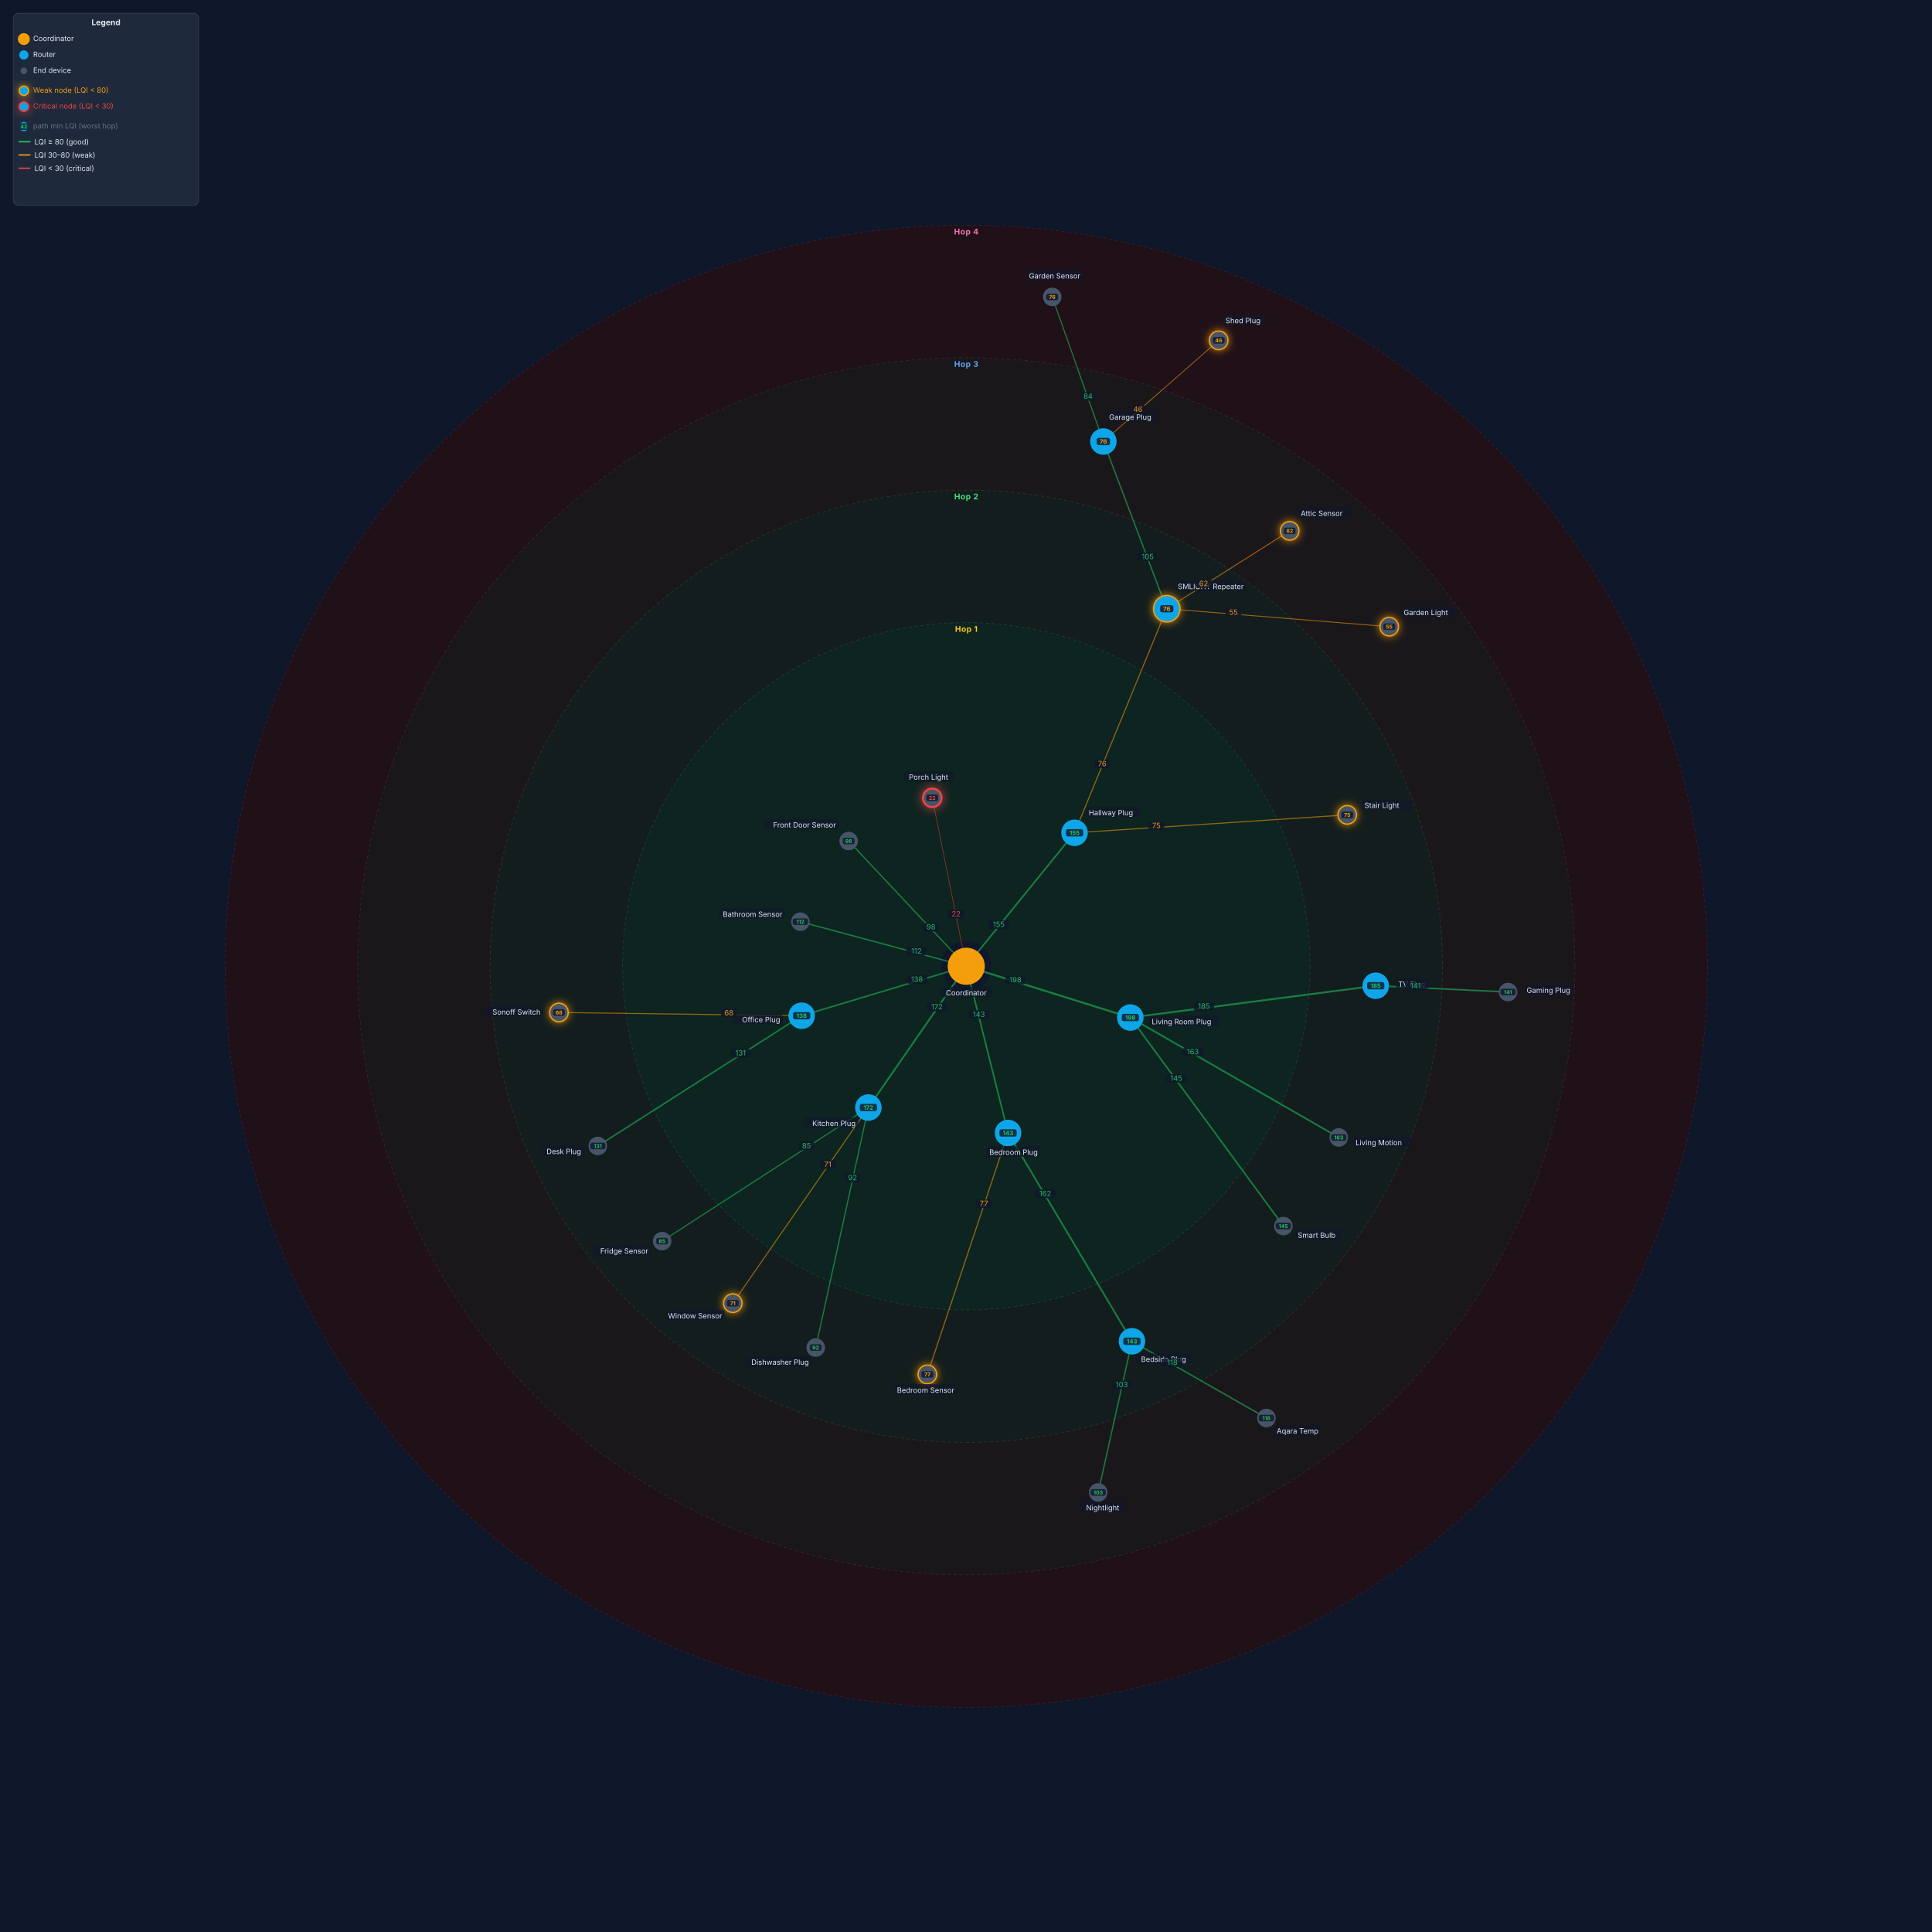
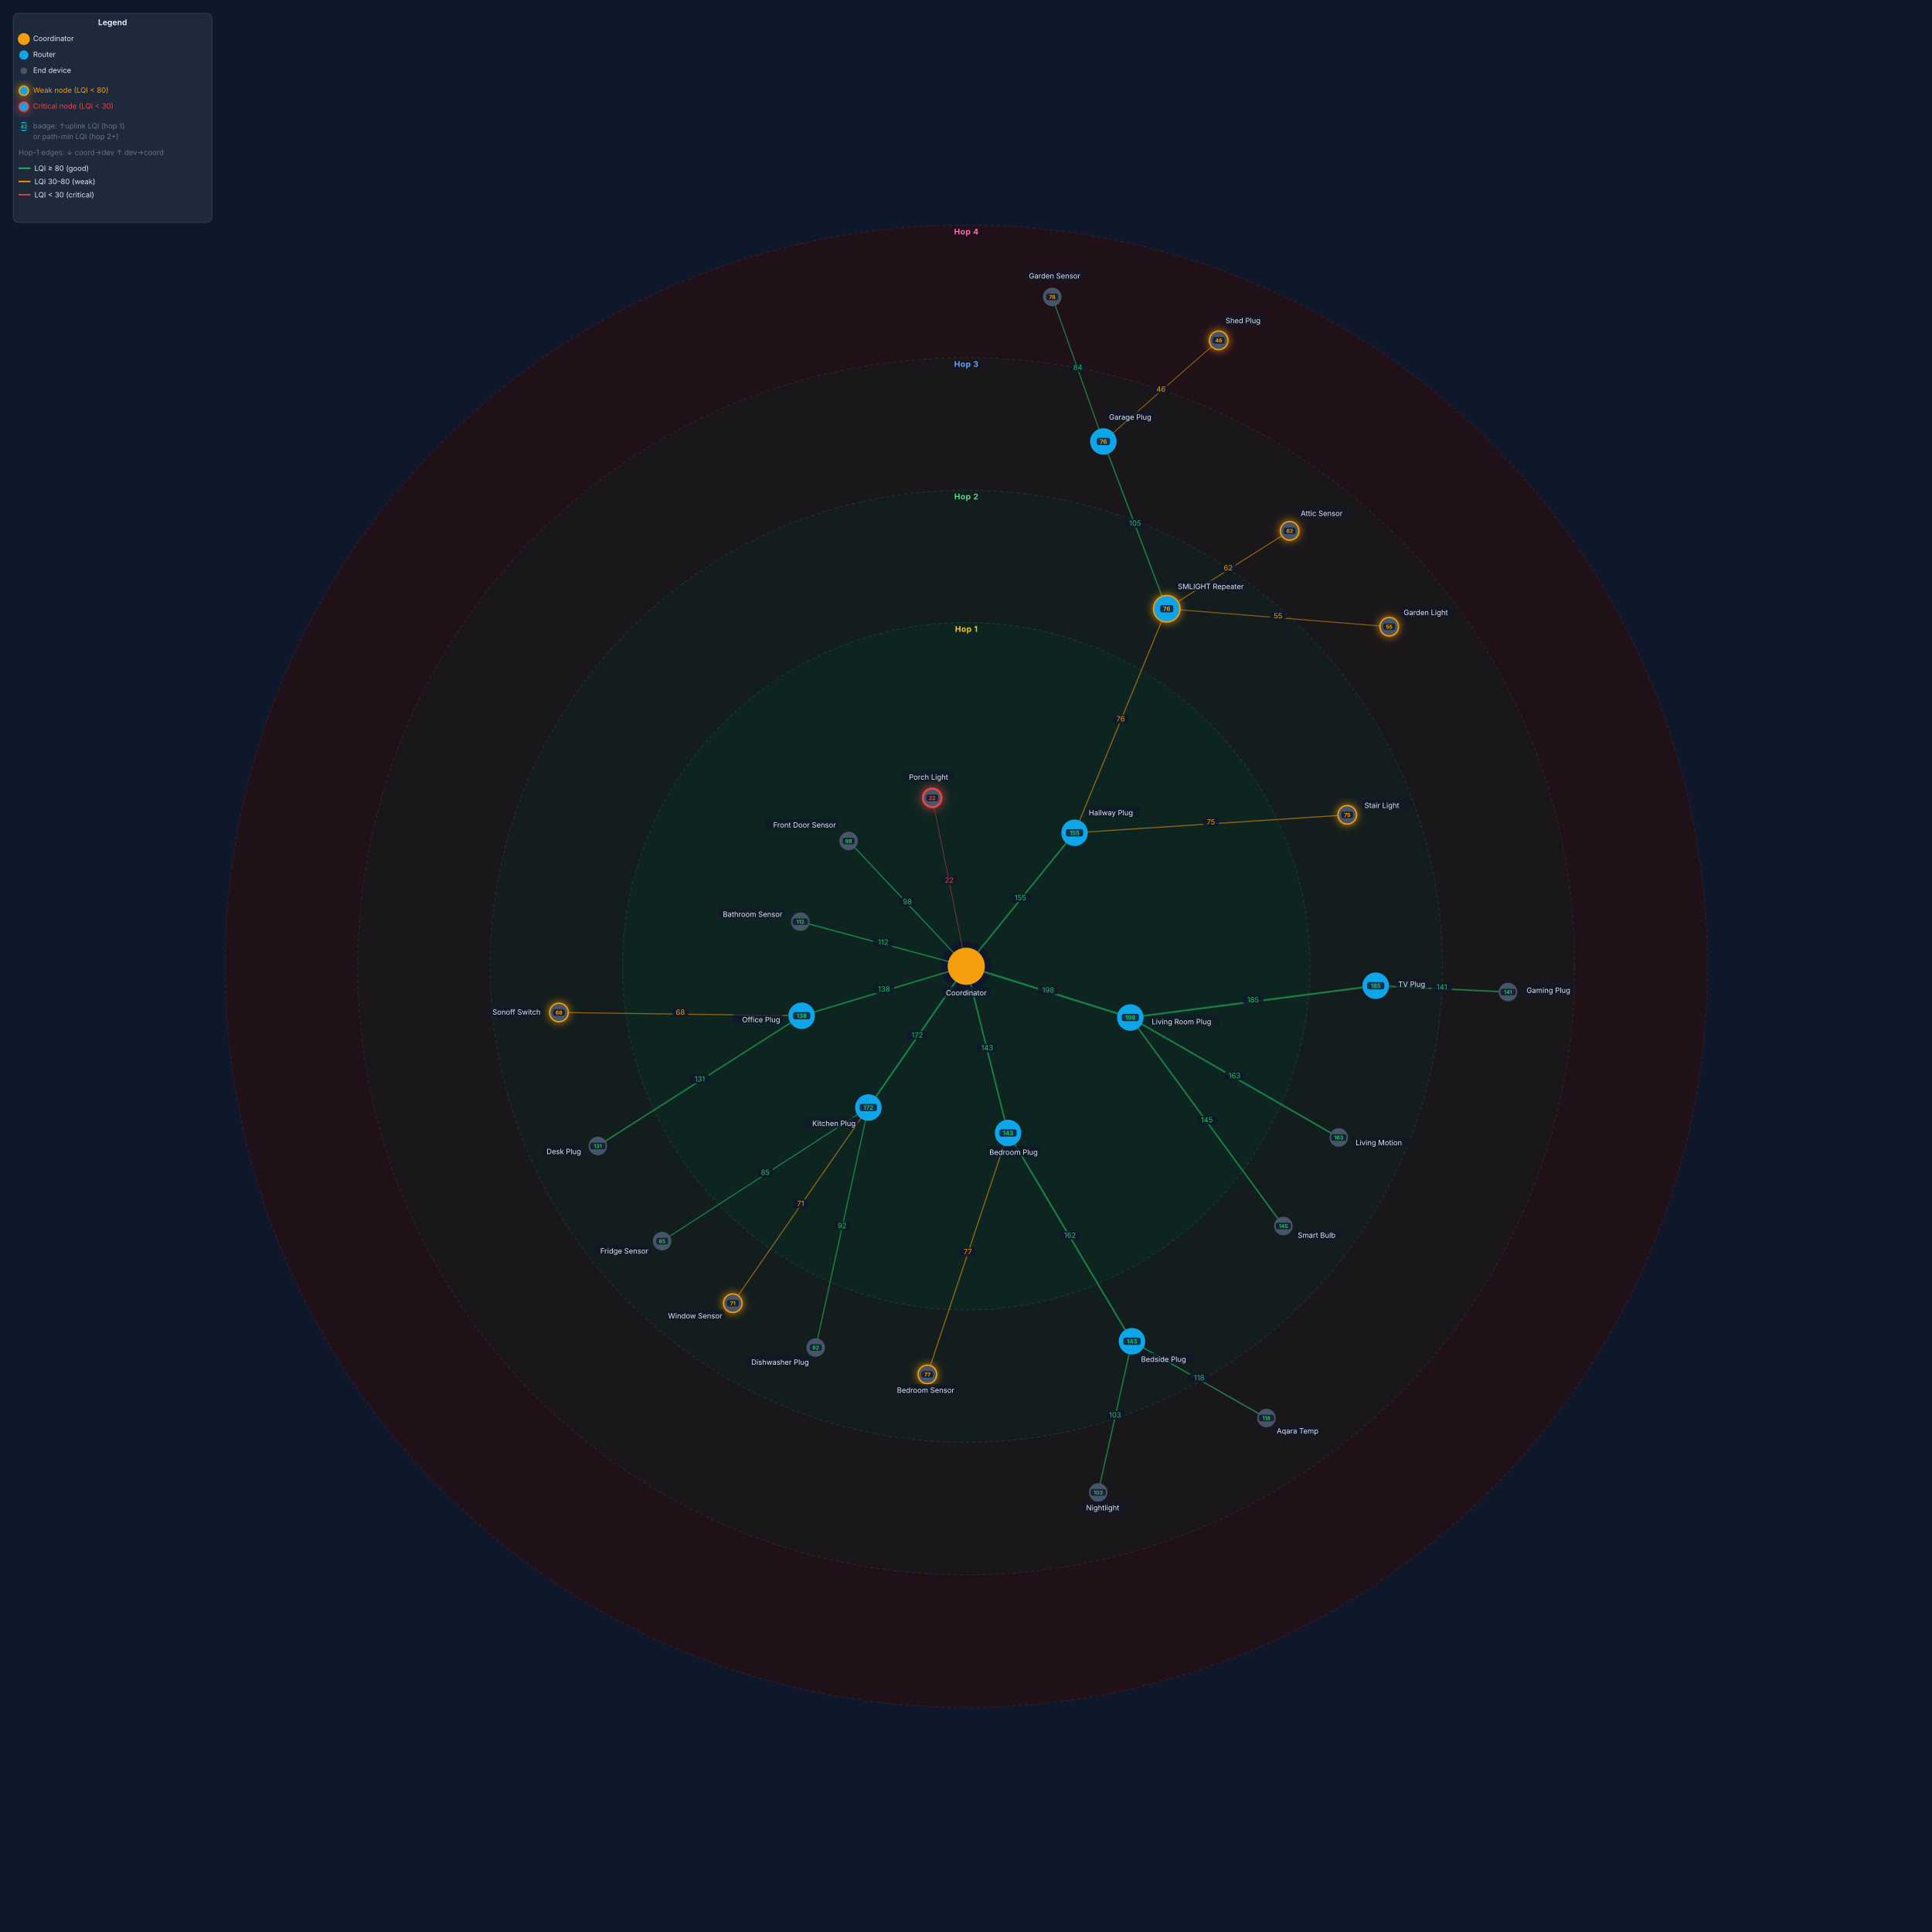
<svg xmlns="http://www.w3.org/2000/svg" baseProfile="full" font-family="system-ui, -apple-system, sans-serif" height="2917" version="1.1" width="2917">
  <defs>
    <filter height="220%" id="glow-warn" width="220%" x="-60%" y="-60%">
      <feGaussianBlur in="SourceAlpha" result="blur" stdDeviation="6" />
      <feFlood flood-color="#f59e0b" flood-opacity="0.85" result="flood" />
      <feComposite in="flood" in2="blur" operator="in" result="glow" />
      <feMerge>
        <feMergeNode in="glow" />
        <feMergeNode in="SourceGraphic" />
      </feMerge>
    </filter>
    <filter height="220%" id="glow-crit" width="220%" x="-60%" y="-60%">
      <feGaussianBlur in="SourceAlpha" result="blur" stdDeviation="8" />
      <feFlood flood-color="#ef4444" flood-opacity="0.85" result="flood" />
      <feComposite in="flood" in2="blur" operator="in" result="glow" />
      <feMerge>
        <feMergeNode in="glow" />
        <feMergeNode in="SourceGraphic" />
      </feMerge>
    </filter>
  </defs>
  <rect fill="#0f172a" height="2917" width="2917" x="0" y="0" />
  <g id="ring-fills">
    <circle cx="1458.924" cy="1458.924" fill="#201018" r="1118.924" stroke="none" />
    <circle cx="1458.924" cy="1458.924" fill="#1a171b" r="918.924" stroke="none" />
    <circle cx="1458.924" cy="1458.924" fill="#131d1d" r="718.924" stroke="none" />
    <circle cx="1458.924" cy="1458.924" fill="#0d2420" r="518.924" stroke="none" />
    <circle cx="1458.924" cy="1458.924" fill="#0f172a" r="38" stroke="none" />
  </g>
  <g id="rings">
    <circle cx="1458.924" cy="1458.924" fill="none" r="518.924" stroke="#1e4035" stroke-dasharray="5,4" stroke-width="1" />
    <text fill="#facc15" font-size="12px" font-weight="bold" letter-spacing="0.5" text-anchor="middle" x="1458.924" y="954.0">Hop 1</text>
    <circle cx="1458.924" cy="1458.924" fill="none" r="718.924" stroke="#283533" stroke-dasharray="5,4" stroke-width="1" />
    <text fill="#4ade80" font-size="12px" font-weight="bold" letter-spacing="0.5" text-anchor="middle" x="1458.924" y="754.0">Hop 2</text>
    <circle cx="1458.924" cy="1458.924" fill="none" r="918.924" stroke="#332930" stroke-dasharray="5,4" stroke-width="1" />
    <text fill="#60a5fa" font-size="12px" font-weight="bold" letter-spacing="0.5" text-anchor="middle" x="1458.924" y="554.0">Hop 3</text>
    <circle cx="1458.924" cy="1458.924" fill="none" r="1118.924" stroke="#3d1e2e" stroke-dasharray="5,4" stroke-width="1" />
    <text fill="#f472b6" font-size="12px" font-weight="bold" letter-spacing="0.5" text-anchor="middle" x="1458.924" y="354.0">Hop 4</text>
  </g>
  <g id="edges" opacity="0.55">
    <line stroke="#22c55e" stroke-width="2.97" x1="1706.6" x2="1458.9" y1="1536.3" y2="1458.9" />
    <line stroke="#22c55e" stroke-width="2.69" x1="1311.1" x2="1458.9" y1="1672.2" y2="1458.9" />
    <line stroke="#22c55e" stroke-width="2.5" x1="1622.4" x2="1458.9" y1="1257.4" y2="1458.9" />
    <line stroke="#22c55e" stroke-width="2.37" x1="1522.0" x2="1458.9" y1="1710.6" y2="1458.9" />
    <line stroke="#22c55e" stroke-width="2.32" x1="1210.4" x2="1458.9" y1="1533.6" y2="1458.9" />
    <line stroke="#22c55e" stroke-width="2.03" x1="1208.4" x2="1458.9" y1="1391.6" y2="1458.9" />
    <line stroke="#22c55e" stroke-width="1.88" x1="1281.3" x2="1458.9" y1="1269.8" y2="1458.9" />
    <line stroke="#ef4444" stroke-width="1.04" x1="1407.5" x2="1458.9" y1="1204.6" y2="1458.9" />
    <line stroke="#22c55e" stroke-width="2.83" x1="2077.1" x2="1706.6" y1="1488.3" y2="1536.3" />
    <line stroke="#22c55e" stroke-width="2.59" x1="2021.3" x2="1706.6" y1="1717.4" y2="1536.3" />
    <line stroke="#22c55e" stroke-width="2.39" x1="1937.7" x2="1706.6" y1="1851.1" y2="1536.3" />
    <line stroke="#22c55e" stroke-width="1.81" x1="1231.6" x2="1311.1" y1="2034.6" y2="1672.2" />
    <line stroke="#f59e0b" stroke-width="1.58" x1="1106.4" x2="1311.1" y1="1967.6" y2="1672.2" />
    <line stroke="#22c55e" stroke-width="1.73" x1="999.7" x2="1311.1" y1="1873.9" y2="1672.2" />
    <line stroke="#f59e0b" stroke-width="1.63" x1="1761.6" x2="1622.4" y1="919.1" y2="1257.4" />
    <line stroke="#f59e0b" stroke-width="1.62" x1="2034.1" x2="1622.4" y1="1230.3" y2="1257.4" />
    <line stroke="#22c55e" stroke-width="2.58" x1="1709.1" x2="1522.0" y1="2025.1" y2="1710.6" />
    <line stroke="#f59e0b" stroke-width="1.65" x1="1400.2" x2="1522.0" y1="2075.1" y2="1710.6" />
    <line stroke="#22c55e" stroke-width="2.24" x1="902.6" x2="1210.4" y1="1730.2" y2="1533.6" />
    <line stroke="#f59e0b" stroke-width="1.55" x1="843.9" x2="1210.4" y1="1528.7" y2="1533.6" />
    <line stroke="#22c55e" stroke-width="2.35" x1="2276.9" x2="2077.1" y1="1497.8" y2="1488.3" />
    <line stroke="#22c55e" stroke-width="1.95" x1="1665.9" x2="1761.6" y1="666.6" y2="919.1" />
    <line stroke="#f59e0b" stroke-width="1.48" x1="1947.2" x2="1761.6" y1="801.5" y2="919.1" />
    <line stroke="#f59e0b" stroke-width="1.4" x1="2097.5" x2="1761.6" y1="946.2" y2="919.1" />
    <line stroke="#22c55e" stroke-width="2.1" x1="1912.1" x2="1709.1" y1="2141.0" y2="2025.1" />
    <line stroke="#22c55e" stroke-width="1.93" x1="1658.1" x2="1709.1" y1="2253.3" y2="2025.1" />
    <line stroke="#22c55e" stroke-width="1.72" x1="1588.7" x2="1665.9" y1="448.3" y2="666.6" />
    <line stroke="#f59e0b" stroke-width="1.31" x1="1840.0" x2="1665.9" y1="513.9" y2="666.6" />
  </g>
  <g id="nodes">
    <circle cx="1458.9" cy="1458.9" fill="#f59e0b" r="28" stroke="#f59e0b" stroke-width="0" />
    <circle cx="1622.4" cy="1257.4" fill="#0ea5e9" r="20" stroke="#0ea5e9" stroke-width="0" />
    <rect fill="#0f172a" height="11" opacity="0.82" rx="3" width="26" x="1609.4" y="1251.9" />
    <text fill="#22c55e" font-size="9px" font-weight="bold" text-anchor="middle" x="1622.4" y="1260.7">155</text>
    <circle cx="1761.6" cy="919.1" fill="#0ea5e9" filter="url(#glow-warn)" r="20" stroke="#f59e0b" stroke-width="2" />
    <rect fill="#0f172a" height="11" opacity="0.82" rx="3" width="20" x="1751.6" y="913.6" />
    <text fill="#f59e0b" font-size="9px" font-weight="bold" text-anchor="middle" x="1761.6" y="922.4">76</text>
    <circle cx="1665.9" cy="666.6" fill="#0ea5e9" r="20" stroke="#0ea5e9" stroke-width="0" />
    <rect fill="#0f172a" height="11" opacity="0.82" rx="3" width="20" x="1655.9" y="661.1" />
    <text fill="#f59e0b" font-size="9px" font-weight="bold" text-anchor="middle" x="1665.9" y="669.9">76</text>
    <circle cx="1588.7" cy="448.3" fill="#475569" r="14" stroke="#475569" stroke-width="0" />
    <rect fill="#0f172a" height="10" opacity="0.82" rx="3" width="18" x="1579.7" y="443.3" />
    <text fill="#f59e0b" font-size="8px" font-weight="bold" text-anchor="middle" x="1588.7" y="451.3">76</text>
    <circle cx="1840.0" cy="513.9" fill="#475569" filter="url(#glow-warn)" r="14" stroke="#f59e0b" stroke-width="2" />
    <rect fill="#0f172a" height="10" opacity="0.82" rx="3" width="18" x="1831.0" y="508.9" />
    <text fill="#f59e0b" font-size="8px" font-weight="bold" text-anchor="middle" x="1840.0" y="516.9">46</text>
    <circle cx="1947.2" cy="801.5" fill="#475569" filter="url(#glow-warn)" r="14" stroke="#f59e0b" stroke-width="2" />
    <rect fill="#0f172a" height="10" opacity="0.82" rx="3" width="18" x="1938.2" y="796.5" />
    <text fill="#f59e0b" font-size="8px" font-weight="bold" text-anchor="middle" x="1947.2" y="804.5">62</text>
    <circle cx="2097.5" cy="946.2" fill="#475569" filter="url(#glow-warn)" r="14" stroke="#f59e0b" stroke-width="2" />
    <rect fill="#0f172a" height="10" opacity="0.82" rx="3" width="18" x="2088.5" y="941.2" />
    <text fill="#f59e0b" font-size="8px" font-weight="bold" text-anchor="middle" x="2097.5" y="949.2">55</text>
    <circle cx="2034.1" cy="1230.3" fill="#475569" filter="url(#glow-warn)" r="14" stroke="#f59e0b" stroke-width="2" />
    <rect fill="#0f172a" height="10" opacity="0.82" rx="3" width="18" x="2025.1" y="1225.3" />
    <text fill="#f59e0b" font-size="8px" font-weight="bold" text-anchor="middle" x="2034.1" y="1233.3">75</text>
    <circle cx="1706.6" cy="1536.3" fill="#0ea5e9" r="20" stroke="#0ea5e9" stroke-width="0" />
    <rect fill="#0f172a" height="11" opacity="0.82" rx="3" width="26" x="1693.6" y="1530.8" />
    <text fill="#22c55e" font-size="9px" font-weight="bold" text-anchor="middle" x="1706.6" y="1539.6">198</text>
    <circle cx="2077.1" cy="1488.3" fill="#0ea5e9" r="20" stroke="#0ea5e9" stroke-width="0" />
    <rect fill="#0f172a" height="11" opacity="0.82" rx="3" width="26" x="2064.1" y="1482.8" />
    <text fill="#22c55e" font-size="9px" font-weight="bold" text-anchor="middle" x="2077.1" y="1491.6">185</text>
    <circle cx="2276.9" cy="1497.8" fill="#475569" r="14" stroke="#475569" stroke-width="0" />
    <rect fill="#0f172a" height="10" opacity="0.82" rx="3" width="23" x="2265.4" y="1492.8" />
    <text fill="#22c55e" font-size="8px" font-weight="bold" text-anchor="middle" x="2276.9" y="1500.8">141</text>
    <circle cx="2021.3" cy="1717.4" fill="#475569" r="14" stroke="#475569" stroke-width="0" />
    <rect fill="#0f172a" height="10" opacity="0.82" rx="3" width="23" x="2009.8" y="1712.4" />
    <text fill="#22c55e" font-size="8px" font-weight="bold" text-anchor="middle" x="2021.3" y="1720.4">163</text>
    <circle cx="1937.7" cy="1851.1" fill="#475569" r="14" stroke="#475569" stroke-width="0" />
    <rect fill="#0f172a" height="10" opacity="0.82" rx="3" width="23" x="1926.2" y="1846.1" />
    <text fill="#22c55e" font-size="8px" font-weight="bold" text-anchor="middle" x="1937.7" y="1854.1">145</text>
    <circle cx="1522.0" cy="1710.6" fill="#0ea5e9" r="20" stroke="#0ea5e9" stroke-width="0" />
    <rect fill="#0f172a" height="11" opacity="0.82" rx="3" width="26" x="1509.0" y="1705.1" />
    <text fill="#22c55e" font-size="9px" font-weight="bold" text-anchor="middle" x="1522.0" y="1713.9">143</text>
    <circle cx="1709.1" cy="2025.1" fill="#0ea5e9" r="20" stroke="#0ea5e9" stroke-width="0" />
    <rect fill="#0f172a" height="11" opacity="0.82" rx="3" width="26" x="1696.1" y="2019.6" />
    <text fill="#22c55e" font-size="9px" font-weight="bold" text-anchor="middle" x="1709.1" y="2028.4">143</text>
    <circle cx="1912.1" cy="2141.0" fill="#475569" r="14" stroke="#475569" stroke-width="0" />
    <rect fill="#0f172a" height="10" opacity="0.82" rx="3" width="23" x="1900.6" y="2136.0" />
    <text fill="#22c55e" font-size="8px" font-weight="bold" text-anchor="middle" x="1912.1" y="2144.0">118</text>
    <circle cx="1658.1" cy="2253.3" fill="#475569" r="14" stroke="#475569" stroke-width="0" />
    <rect fill="#0f172a" height="10" opacity="0.82" rx="3" width="23" x="1646.6" y="2248.3" />
    <text fill="#22c55e" font-size="8px" font-weight="bold" text-anchor="middle" x="1658.1" y="2256.3">103</text>
    <circle cx="1400.2" cy="2075.1" fill="#475569" filter="url(#glow-warn)" r="14" stroke="#f59e0b" stroke-width="2" />
    <rect fill="#0f172a" height="10" opacity="0.82" rx="3" width="18" x="1391.2" y="2070.1" />
    <text fill="#f59e0b" font-size="8px" font-weight="bold" text-anchor="middle" x="1400.2" y="2078.1">77</text>
    <circle cx="1311.1" cy="1672.2" fill="#0ea5e9" r="20" stroke="#0ea5e9" stroke-width="0" />
    <rect fill="#0f172a" height="11" opacity="0.82" rx="3" width="26" x="1298.1" y="1666.7" />
    <text fill="#22c55e" font-size="9px" font-weight="bold" text-anchor="middle" x="1311.1" y="1675.5">172</text>
    <circle cx="1231.6" cy="2034.6" fill="#475569" r="14" stroke="#475569" stroke-width="0" />
    <rect fill="#0f172a" height="10" opacity="0.82" rx="3" width="18" x="1222.6" y="2029.6" />
    <text fill="#22c55e" font-size="8px" font-weight="bold" text-anchor="middle" x="1231.6" y="2037.6">92</text>
    <circle cx="1106.4" cy="1967.6" fill="#475569" filter="url(#glow-warn)" r="14" stroke="#f59e0b" stroke-width="2" />
    <rect fill="#0f172a" height="10" opacity="0.82" rx="3" width="18" x="1097.4" y="1962.6" />
    <text fill="#f59e0b" font-size="8px" font-weight="bold" text-anchor="middle" x="1106.4" y="1970.6">71</text>
    <circle cx="999.7" cy="1873.9" fill="#475569" r="14" stroke="#475569" stroke-width="0" />
    <rect fill="#0f172a" height="10" opacity="0.82" rx="3" width="18" x="990.7" y="1868.9" />
    <text fill="#22c55e" font-size="8px" font-weight="bold" text-anchor="middle" x="999.7" y="1876.9">85</text>
    <circle cx="1210.4" cy="1533.6" fill="#0ea5e9" r="20" stroke="#0ea5e9" stroke-width="0" />
    <rect fill="#0f172a" height="11" opacity="0.82" rx="3" width="26" x="1197.4" y="1528.1" />
    <text fill="#22c55e" font-size="9px" font-weight="bold" text-anchor="middle" x="1210.4" y="1536.9">138</text>
    <circle cx="902.6" cy="1730.2" fill="#475569" r="14" stroke="#475569" stroke-width="0" />
    <rect fill="#0f172a" height="10" opacity="0.82" rx="3" width="23" x="891.1" y="1725.2" />
    <text fill="#22c55e" font-size="8px" font-weight="bold" text-anchor="middle" x="902.6" y="1733.2">131</text>
    <circle cx="843.9" cy="1528.7" fill="#475569" filter="url(#glow-warn)" r="14" stroke="#f59e0b" stroke-width="2" />
    <rect fill="#0f172a" height="10" opacity="0.82" rx="3" width="18" x="834.9" y="1523.7" />
    <text fill="#f59e0b" font-size="8px" font-weight="bold" text-anchor="middle" x="843.9" y="1531.7">68</text>
    <circle cx="1208.4" cy="1391.6" fill="#475569" r="14" stroke="#475569" stroke-width="0" />
    <rect fill="#0f172a" height="10" opacity="0.82" rx="3" width="23" x="1196.9" y="1386.6" />
    <text fill="#22c55e" font-size="8px" font-weight="bold" text-anchor="middle" x="1208.4" y="1394.6">112</text>
    <circle cx="1281.3" cy="1269.8" fill="#475569" r="14" stroke="#475569" stroke-width="0" />
    <rect fill="#0f172a" height="10" opacity="0.82" rx="3" width="18" x="1272.3" y="1264.8" />
    <text fill="#22c55e" font-size="8px" font-weight="bold" text-anchor="middle" x="1281.3" y="1272.8">98</text>
    <circle cx="1407.5" cy="1204.6" fill="#475569" filter="url(#glow-crit)" r="14" stroke="#ef4444" stroke-width="3" />
    <rect fill="#0f172a" height="10" opacity="0.82" rx="3" width="18" x="1398.5" y="1199.6" />
    <text fill="#ef4444" font-size="8px" font-weight="bold" text-anchor="middle" x="1407.5" y="1207.6">22</text>
  </g>
  <g id="labels">
    <rect fill="#0f172a" height="16" opacity="0.7" rx="5" width="76" x="1420.9" y="1489.9" />
    <text fill="#e2e8f0" font-size="11px" text-anchor="middle" x="1458.9" y="1502.9">Coordinator</text>
    <rect fill="#0f172a" height="16" opacity="0.7" rx="5" width="82" x="1639.8" y="1218.0" />
    <text fill="#e2e8f0" font-size="11px" text-anchor="start" x="1643.8" y="1231.0">Hallway Plug</text>
    <rect fill="#0f172a" height="16" opacity="0.7" rx="5" width="106" x="1774.3" y="876.4" />
    <text fill="#e2e8f0" font-size="11px" text-anchor="start" x="1778.3" y="889.4">SMLIGHT Repeater</text>
    <rect fill="#0f172a" height="16" opacity="0.7" rx="5" width="76" x="1670.5" y="620.7" />
    <text fill="#e2e8f0" font-size="11px" text-anchor="start" x="1674.5" y="633.7">Garage Plug</text>
    <rect fill="#0f172a" height="16" opacity="0.7" rx="5" width="88" x="1548.3" y="407.5" />
    <text fill="#e2e8f0" font-size="11px" text-anchor="middle" x="1592.3" y="420.5">Garden Sensor</text>
    <rect fill="#0f172a" height="16" opacity="0.7" rx="5" width="64" x="1846.4" y="475.0" />
    <text fill="#e2e8f0" font-size="11px" text-anchor="start" x="1850.4" y="488.0">Shed Plug</text>
    <rect fill="#0f172a" height="16" opacity="0.7" rx="5" width="82" x="1959.9" y="766.0" />
    <text fill="#e2e8f0" font-size="11px" text-anchor="start" x="1963.9" y="779.0">Attic Sensor</text>
    <rect fill="#0f172a" height="16" opacity="0.7" rx="5" width="82" x="2115.3" y="915.7" />
    <text fill="#e2e8f0" font-size="11px" text-anchor="start" x="2119.3" y="928.7">Garden Light</text>
    <rect fill="#0f172a" height="16" opacity="0.7" rx="5" width="76" x="2056.1" y="1206.9" />
    <text fill="#e2e8f0" font-size="11px" text-anchor="start" x="2060.1" y="1219.9">Stair Light</text>
    <rect fill="#0f172a" height="16" opacity="0.7" rx="5" width="106" x="1735.0" y="1533.5" />
    <text fill="#e2e8f0" font-size="11px" text-anchor="start" x="1739.0" y="1546.5">Living Room Plug</text>
    <rect fill="#0f172a" height="16" opacity="0.7" rx="5" width="52" x="2107.1" y="1476.9" />
    <text fill="#e2e8f0" font-size="11px" text-anchor="start" x="2111.1" y="1489.9">TV Plug</text>
    <rect fill="#0f172a" height="16" opacity="0.7" rx="5" width="76" x="2300.9" y="1486.1" />
    <text fill="#e2e8f0" font-size="11px" text-anchor="start" x="2304.9" y="1499.1">Gaming Plug</text>
    <rect fill="#0f172a" height="16" opacity="0.7" rx="5" width="88" x="2042.7" y="1716.1" />
    <text fill="#e2e8f0" font-size="11px" text-anchor="start" x="2046.7" y="1729.1">Living Motion</text>
    <rect fill="#0f172a" height="16" opacity="0.7" rx="5" width="70" x="1955.4" y="1855.9" />
    <text fill="#e2e8f0" font-size="11px" text-anchor="start" x="1959.4" y="1868.9">Smart Bulb</text>
    <rect fill="#0f172a" height="16" opacity="0.7" rx="5" width="82" x="1489.3" y="1730.6" />
    <text fill="#e2e8f0" font-size="11px" text-anchor="middle" x="1530.3" y="1743.6">Bedroom Plug</text>
    <rect fill="#0f172a" height="16" opacity="0.7" rx="5" width="82" x="1718.8" y="2043.2" />
    <text fill="#e2e8f0" font-size="11px" text-anchor="start" x="1722.8" y="2056.2">Bedside Plug</text>
    <rect fill="#0f172a" height="16" opacity="0.7" rx="5" width="70" x="1923.6" y="2151.4" />
    <text fill="#e2e8f0" font-size="11px" text-anchor="start" x="1927.6" y="2164.4">Aqara Temp</text>
    <rect fill="#0f172a" height="16" opacity="0.7" rx="5" width="70" x="1629.9" y="2267.4" />
    <text fill="#e2e8f0" font-size="11px" text-anchor="middle" x="1664.9" y="2280.4">Nightlight</text>
    <rect fill="#0f172a" height="16" opacity="0.7" rx="5" width="94" x="1350.6" y="2089.9" />
    <text fill="#e2e8f0" font-size="11px" text-anchor="middle" x="1397.6" y="2102.9">Bedroom Sensor</text>
    <rect fill="#0f172a" height="16" opacity="0.7" rx="5" width="82" x="1213.8" y="1687.1" />
    <text fill="#e2e8f0" font-size="11px" text-anchor="end" x="1291.8" y="1700.1">Kitchen Plug</text>
    <rect fill="#0f172a" height="16" opacity="0.7" rx="5" width="100" x="1125.3" y="2047.6" />
    <text fill="#e2e8f0" font-size="11px" text-anchor="end" x="1221.3" y="2060.6">Dishwasher Plug</text>
    <rect fill="#0f172a" height="16" opacity="0.7" rx="5" width="88" x="1006.4" y="1977.6" />
    <text fill="#e2e8f0" font-size="11px" text-anchor="end" x="1090.4" y="1990.6">Window Sensor</text>
    <rect fill="#0f172a" height="16" opacity="0.7" rx="5" width="88" x="894.9" y="1879.7" />
    <text fill="#e2e8f0" font-size="11px" text-anchor="end" x="978.9" y="1892.7">Fridge Sensor</text>
    <rect fill="#0f172a" height="16" opacity="0.7" rx="5" width="76" x="1105.9" y="1530.4" />
    <text fill="#e2e8f0" font-size="11px" text-anchor="end" x="1177.9" y="1543.4">Office Plug</text>
    <rect fill="#0f172a" height="16" opacity="0.7" rx="5" width="64" x="817.4" y="1729.5" />
    <text fill="#e2e8f0" font-size="11px" text-anchor="end" x="877.4" y="1742.5">Desk Plug</text>
    <rect fill="#0f172a" height="16" opacity="0.7" rx="5" width="88" x="732.1" y="1518.9" />
    <text fill="#e2e8f0" font-size="11px" text-anchor="end" x="816.1" y="1531.9">Sonoff Switch</text>
    <rect fill="#0f172a" height="16" opacity="0.7" rx="5" width="100" x="1085.3" y="1371.3" />
    <text fill="#e2e8f0" font-size="11px" text-anchor="end" x="1181.3" y="1384.3">Bathroom Sensor</text>
    <rect fill="#0f172a" height="16" opacity="0.7" rx="5" width="112" x="1154.2" y="1236.4" />
    <text fill="#e2e8f0" font-size="11px" text-anchor="end" x="1262.2" y="1249.4">Front Door Sensor</text>
    <rect fill="#0f172a" height="16" opacity="0.7" rx="5" width="76" x="1363.9" y="1164.2" />
    <text fill="#e2e8f0" font-size="11px" text-anchor="middle" x="1401.9" y="1177.2">Porch Light</text>
  </g>
  <g id="lqi-labels">
-     <rect fill="#0f172a" height="13" opacity="0.85" rx="4" width="31" x="1517.7" y="1473.2" />
-     <text fill="#22c55e" font-size="11px" opacity="0.95" text-anchor="middle" x="1533.2" y="1483.2">198</text>
-     <rect fill="#0f172a" height="13" opacity="0.85" rx="4" width="31" x="1399.1" y="1513.9" />
-     <text fill="#22c55e" font-size="11px" opacity="0.95" text-anchor="middle" x="1414.6" y="1523.9">172</text>
-     <rect fill="#0f172a" height="13" opacity="0.85" rx="4" width="31" x="1492.5" y="1389.5" />
-     <text fill="#22c55e" font-size="11px" opacity="0.95" text-anchor="middle" x="1508.0" y="1399.5">155</text>
-     <rect fill="#0f172a" height="13" opacity="0.85" rx="4" width="31" x="1462.4" y="1525.4" />
-     <text fill="#22c55e" font-size="11px" opacity="0.95" text-anchor="middle" x="1477.9" y="1535.4">143</text>
-     <rect fill="#0f172a" height="13" opacity="0.85" rx="4" width="31" x="1368.9" y="1472.3" />
-     <text fill="#22c55e" font-size="11px" opacity="0.95" text-anchor="middle" x="1384.4" y="1482.3">138</text>
-     <rect fill="#0f172a" height="13" opacity="0.85" rx="4" width="31" x="1368.3" y="1429.7" />
-     <text fill="#22c55e" font-size="11px" opacity="0.95" text-anchor="middle" x="1383.8" y="1439.7">112</text>
-     <rect fill="#0f172a" height="13" opacity="0.85" rx="4" width="24" x="1393.6" y="1393.2" />
-     <text fill="#22c55e" font-size="11px" opacity="0.95" text-anchor="middle" x="1405.6" y="1403.2">98</text>
-     <rect fill="#0f172a" height="13" opacity="0.85" rx="4" width="24" x="1431.5" y="1373.6" />
-     <text fill="#ef4444" font-size="11px" opacity="0.95" text-anchor="middle" x="1443.5" y="1383.6">22</text>
-     <rect fill="#0f172a" height="13" opacity="0.85" rx="4" width="31" x="1802.2" y="1512.9" />
-     <text fill="#22c55e" font-size="11px" opacity="0.95" text-anchor="middle" x="1817.7" y="1522.9">185</text>
-     <rect fill="#0f172a" height="13" opacity="0.85" rx="4" width="31" x="1785.5" y="1581.7" />
-     <text fill="#22c55e" font-size="11px" opacity="0.95" text-anchor="middle" x="1801.0" y="1591.7">163</text>
-     <rect fill="#0f172a" height="13" opacity="0.85" rx="4" width="31" x="1760.4" y="1621.8" />
-     <text fill="#22c55e" font-size="11px" opacity="0.95" text-anchor="middle" x="1775.9" y="1631.8">145</text>
-     <rect fill="#0f172a" height="13" opacity="0.85" rx="4" width="24" x="1275.3" y="1771.9" />
-     <text fill="#22c55e" font-size="11px" opacity="0.95" text-anchor="middle" x="1287.3" y="1781.9">92</text>
-     <rect fill="#0f172a" height="13" opacity="0.85" rx="4" width="24" x="1237.7" y="1751.8" />
-     <text fill="#f59e0b" font-size="11px" opacity="0.95" text-anchor="middle" x="1249.7" y="1761.8">71</text>
-     <rect fill="#0f172a" height="13" opacity="0.85" rx="4" width="24" x="1205.7" y="1723.7" />
-     <text fill="#22c55e" font-size="11px" opacity="0.95" text-anchor="middle" x="1217.7" y="1733.7">85</text>
-     <rect fill="#0f172a" height="13" opacity="0.85" rx="4" width="24" x="1652.1" y="1146.9" />
-     <text fill="#f59e0b" font-size="11px" opacity="0.95" text-anchor="middle" x="1664.1" y="1156.9">76</text>
-     <rect fill="#0f172a" height="13" opacity="0.85" rx="4" width="24" x="1733.9" y="1240.3" />
-     <text fill="#f59e0b" font-size="11px" opacity="0.95" text-anchor="middle" x="1745.9" y="1250.3">75</text>
-     <rect fill="#0f172a" height="13" opacity="0.85" rx="4" width="31" x="1562.6" y="1795.9" />
-     <text fill="#22c55e" font-size="11px" opacity="0.95" text-anchor="middle" x="1578.1" y="1805.9">162</text>
-     <rect fill="#0f172a" height="13" opacity="0.85" rx="4" width="24" x="1473.5" y="1810.9" />
-     <text fill="#f59e0b" font-size="11px" opacity="0.95" text-anchor="middle" x="1485.5" y="1820.9">77</text>
-     <rect fill="#0f172a" height="13" opacity="0.85" rx="4" width="31" x="1102.6" y="1583.6" />
-     <text fill="#22c55e" font-size="11px" opacity="0.95" text-anchor="middle" x="1118.1" y="1593.6">131</text>
-     <rect fill="#0f172a" height="13" opacity="0.85" rx="4" width="24" x="1088.5" y="1523.1" />
-     <text fill="#f59e0b" font-size="11px" opacity="0.95" text-anchor="middle" x="1100.5" y="1533.1">68</text>
-     <rect fill="#0f172a" height="13" opacity="0.85" rx="4" width="31" x="2121.6" y="1482.2" />
-     <text fill="#22c55e" font-size="11px" opacity="0.95" text-anchor="middle" x="2137.1" y="1492.2">141</text>
-     <rect fill="#0f172a" height="13" opacity="0.85" rx="4" width="31" x="1717.4" y="834.3" />
-     <text fill="#22c55e" font-size="11px" opacity="0.95" text-anchor="middle" x="1732.9" y="844.3">105</text>
-     <rect fill="#0f172a" height="13" opacity="0.85" rx="4" width="24" x="1805.3" y="874.8" />
-     <text fill="#f59e0b" font-size="11px" opacity="0.95" text-anchor="middle" x="1817.3" y="884.8">62</text>
-     <rect fill="#0f172a" height="13" opacity="0.85" rx="4" width="24" x="1850.4" y="918.2" />
-     <text fill="#f59e0b" font-size="11px" opacity="0.95" text-anchor="middle" x="1862.4" y="928.2">55</text>
-     <rect fill="#0f172a" height="13" opacity="0.85" rx="4" width="31" x="1754.5" y="2050.9" />
-     <text fill="#22c55e" font-size="11px" opacity="0.95" text-anchor="middle" x="1770.0" y="2060.9">118</text>
-     <rect fill="#0f172a" height="13" opacity="0.85" rx="4" width="31" x="1678.3" y="2084.5" />
-     <text fill="#22c55e" font-size="11px" opacity="0.95" text-anchor="middle" x="1693.8" y="2094.5">103</text>
-     <rect fill="#0f172a" height="13" opacity="0.85" rx="4" width="24" x="1630.8" y="592.1" />
-     <text fill="#22c55e" font-size="11px" opacity="0.95" text-anchor="middle" x="1642.8" y="602.1">84</text>
-     <rect fill="#0f172a" height="13" opacity="0.85" rx="4" width="24" x="1706.1" y="611.8" />
-     <text fill="#f59e0b" font-size="11px" opacity="0.95" text-anchor="middle" x="1718.1" y="621.8">46</text>
+     <rect fill="#0f172a" height="13" opacity="0.85" rx="4" width="31" x="1567.2" y="1488.6" />
+     <text fill="#22c55e" font-size="11px" opacity="0.95" text-anchor="middle" x="1582.7" y="1498.6">198</text>
+     <rect fill="#0f172a" height="13" opacity="0.85" rx="4" width="31" x="1369.5" y="1556.6" />
+     <text fill="#22c55e" font-size="11px" opacity="0.95" text-anchor="middle" x="1385.0" y="1566.6">172</text>
+     <rect fill="#0f172a" height="13" opacity="0.85" rx="4" width="31" x="1525.1" y="1349.2" />
+     <text fill="#22c55e" font-size="11px" opacity="0.95" text-anchor="middle" x="1540.6" y="1359.2">155</text>
+     <rect fill="#0f172a" height="13" opacity="0.85" rx="4" width="31" x="1475.0" y="1575.8" />
+     <text fill="#22c55e" font-size="11px" opacity="0.95" text-anchor="middle" x="1490.5" y="1585.8">143</text>
+     <rect fill="#0f172a" height="13" opacity="0.85" rx="4" width="31" x="1319.2" y="1487.2" />
+     <text fill="#22c55e" font-size="11px" opacity="0.95" text-anchor="middle" x="1334.7" y="1497.2">138</text>
+     <rect fill="#0f172a" height="13" opacity="0.85" rx="4" width="31" x="1318.1" y="1416.3" />
+     <text fill="#22c55e" font-size="11px" opacity="0.95" text-anchor="middle" x="1333.6" y="1426.3">112</text>
+     <rect fill="#0f172a" height="13" opacity="0.85" rx="4" width="24" x="1358.1" y="1355.3" />
+     <text fill="#22c55e" font-size="11px" opacity="0.95" text-anchor="middle" x="1370.1" y="1365.3">98</text>
+     <rect fill="#0f172a" height="13" opacity="0.85" rx="4" width="24" x="1421.2" y="1322.8" />
+     <text fill="#ef4444" font-size="11px" opacity="0.95" text-anchor="middle" x="1433.2" y="1332.8">22</text>
+     <rect fill="#0f172a" height="13" opacity="0.85" rx="4" width="31" x="1876.4" y="1503.3" />
+     <text fill="#22c55e" font-size="11px" opacity="0.95" text-anchor="middle" x="1891.9" y="1513.3">185</text>
+     <rect fill="#0f172a" height="13" opacity="0.85" rx="4" width="31" x="1848.4" y="1617.9" />
+     <text fill="#22c55e" font-size="11px" opacity="0.95" text-anchor="middle" x="1863.9" y="1627.9">163</text>
+     <rect fill="#0f172a" height="13" opacity="0.85" rx="4" width="31" x="1806.6" y="1684.7" />
+     <text fill="#22c55e" font-size="11px" opacity="0.95" text-anchor="middle" x="1822.1" y="1694.7">145</text>
+     <rect fill="#0f172a" height="13" opacity="0.85" rx="4" width="24" x="1259.4" y="1844.4" />
+     <text fill="#22c55e" font-size="11px" opacity="0.95" text-anchor="middle" x="1271.4" y="1854.4">92</text>
+     <rect fill="#0f172a" height="13" opacity="0.85" rx="4" width="24" x="1196.7" y="1810.9" />
+     <text fill="#f59e0b" font-size="11px" opacity="0.95" text-anchor="middle" x="1208.7" y="1820.9">71</text>
+     <rect fill="#0f172a" height="13" opacity="0.85" rx="4" width="24" x="1143.4" y="1764.0" />
+     <text fill="#22c55e" font-size="11px" opacity="0.95" text-anchor="middle" x="1155.4" y="1774.0">85</text>
+     <rect fill="#0f172a" height="13" opacity="0.85" rx="4" width="24" x="1680.0" y="1079.2" />
+     <text fill="#f59e0b" font-size="11px" opacity="0.95" text-anchor="middle" x="1692.0" y="1089.2">76</text>
+     <rect fill="#0f172a" height="13" opacity="0.85" rx="4" width="24" x="1816.2" y="1234.8" />
+     <text fill="#f59e0b" font-size="11px" opacity="0.95" text-anchor="middle" x="1828.2" y="1244.8">75</text>
+     <rect fill="#0f172a" height="13" opacity="0.85" rx="4" width="31" x="1600.0" y="1858.8" />
+     <text fill="#22c55e" font-size="11px" opacity="0.95" text-anchor="middle" x="1615.5" y="1868.8">162</text>
+     <rect fill="#0f172a" height="13" opacity="0.85" rx="4" width="24" x="1449.1" y="1883.8" />
+     <text fill="#f59e0b" font-size="11px" opacity="0.95" text-anchor="middle" x="1461.1" y="1893.8">77</text>
+     <rect fill="#0f172a" height="13" opacity="0.85" rx="4" width="31" x="1041.0" y="1622.9" />
+     <text fill="#22c55e" font-size="11px" opacity="0.95" text-anchor="middle" x="1056.5" y="1632.9">131</text>
+     <rect fill="#0f172a" height="13" opacity="0.85" rx="4" width="24" x="1015.2" y="1522.1" />
+     <text fill="#f59e0b" font-size="11px" opacity="0.95" text-anchor="middle" x="1027.2" y="1532.1">68</text>
+     <rect fill="#0f172a" height="13" opacity="0.85" rx="4" width="31" x="2161.5" y="1484.1" />
+     <text fill="#22c55e" font-size="11px" opacity="0.95" text-anchor="middle" x="2177.0" y="1494.1">141</text>
+     <rect fill="#0f172a" height="13" opacity="0.85" rx="4" width="31" x="1698.3" y="783.8" />
+     <text fill="#22c55e" font-size="11px" opacity="0.95" text-anchor="middle" x="1713.8" y="793.8">105</text>
+     <rect fill="#0f172a" height="13" opacity="0.85" rx="4" width="24" x="1842.4" y="851.3" />
+     <text fill="#f59e0b" font-size="11px" opacity="0.95" text-anchor="middle" x="1854.4" y="861.3">62</text>
+     <rect fill="#0f172a" height="13" opacity="0.85" rx="4" width="24" x="1917.6" y="923.7" />
+     <text fill="#f59e0b" font-size="11px" opacity="0.95" text-anchor="middle" x="1929.6" y="933.7">55</text>
+     <rect fill="#0f172a" height="13" opacity="0.85" rx="4" width="31" x="1795.1" y="2074.0" />
+     <text fill="#22c55e" font-size="11px" opacity="0.95" text-anchor="middle" x="1810.6" y="2084.0">118</text>
+     <rect fill="#0f172a" height="13" opacity="0.85" rx="4" width="31" x="1668.1" y="2130.2" />
+     <text fill="#22c55e" font-size="11px" opacity="0.95" text-anchor="middle" x="1683.6" y="2140.2">103</text>
+     <rect fill="#0f172a" height="13" opacity="0.85" rx="4" width="24" x="1615.3" y="548.4" />
+     <text fill="#22c55e" font-size="11px" opacity="0.95" text-anchor="middle" x="1627.3" y="558.4">84</text>
+     <rect fill="#0f172a" height="13" opacity="0.85" rx="4" width="24" x="1740.9" y="581.3" />
+     <text fill="#f59e0b" font-size="11px" opacity="0.95" text-anchor="middle" x="1752.9" y="591.3">46</text>
  </g>
  <g id="legend">
-     <rect fill="#1e293b" height="290" rx="8" stroke="#334155" stroke-width="1" width="280" x="20" y="20" />
-     <text fill="#e2e8f0" font-size="12px" font-weight="bold" text-anchor="middle" x="160" y="38">Legend</text>
+     <rect fill="#1e293b" height="316" rx="8" stroke="#334155" stroke-width="1" width="300" x="20" y="20" />
+     <text fill="#e2e8f0" font-size="12px" font-weight="bold" text-anchor="middle" x="170" y="38">Legend</text>
    <circle cx="36" cy="59" fill="#f59e0b" r="9" />
    <text fill="#e2e8f0" font-size="11px" x="50" y="62">Coordinator</text>
    <circle cx="36" cy="83" fill="#0ea5e9" r="7" />
    <text fill="#e2e8f0" font-size="11px" x="50" y="86">Router</text>
    <circle cx="36" cy="107" fill="#475569" r="5" />
    <text fill="#e2e8f0" font-size="11px" x="50" y="110">End device</text>
    <circle cx="36" cy="137" fill="#0ea5e9" filter="url(#glow-warn)" r="7" stroke="#f59e0b" stroke-width="2" />
    <text fill="#f59e0b" font-size="11px" x="50" y="140">Weak node  (LQI &lt; 80)</text>
    <circle cx="36" cy="161" fill="#0ea5e9" filter="url(#glow-crit)" r="7" stroke="#ef4444" stroke-width="2" />
    <text fill="#ef4444" font-size="11px" x="50" y="164">Critical node  (LQI &lt; 30)</text>
    <circle cx="36" cy="191" fill="#0ea5e9" r="7" />
    <rect fill="#0f172a" height="10" opacity="0.82" rx="3" width="14" x="29.0" y="186" />
    <text fill="#22c55e" font-size="8px" font-weight="bold" text-anchor="middle" x="36" y="194">42</text>
-     <text fill="#64748b" font-size="11px" x="50" y="194">path min LQI (worst hop)</text>
-     <line stroke="#22c55e" stroke-width="2" x1="28" x2="46" y1="214" y2="214" />
-     <text fill="#e2e8f0" font-size="11px" x="52" y="218">LQI ≥ 80  (good)</text>
-     <line stroke="#f59e0b" stroke-width="2" x1="28" x2="46" y1="234" y2="234" />
-     <text fill="#e2e8f0" font-size="11px" x="52" y="238">LQI 30–80  (weak)</text>
-     <line stroke="#ef4444" stroke-width="2" x1="28" x2="46" y1="254" y2="254" />
-     <text fill="#e2e8f0" font-size="11px" x="52" y="258">LQI &lt; 30  (critical)</text>
+     <text fill="#64748b" font-size="11px" x="50" y="194">badge: ↑uplink LQI (hop 1)</text>
+     <text fill="#64748b" font-size="11px" x="50" y="210">or path-min LQI (hop 2+)</text>
+     <text fill="#64748b" font-size="11px" x="28" y="234">Hop-1 edges: ↓ coord→dev  ↑ dev→coord</text>
+     <line stroke="#22c55e" stroke-width="2" x1="28" x2="46" y1="254" y2="254" />
+     <text fill="#e2e8f0" font-size="11px" x="52" y="258">LQI ≥ 80  (good)</text>
+     <line stroke="#f59e0b" stroke-width="2" x1="28" x2="46" y1="274" y2="274" />
+     <text fill="#e2e8f0" font-size="11px" x="52" y="278">LQI 30–80  (weak)</text>
+     <line stroke="#ef4444" stroke-width="2" x1="28" x2="46" y1="294" y2="294" />
+     <text fill="#e2e8f0" font-size="11px" x="52" y="298">LQI &lt; 30  (critical)</text>
  </g>
</svg>
